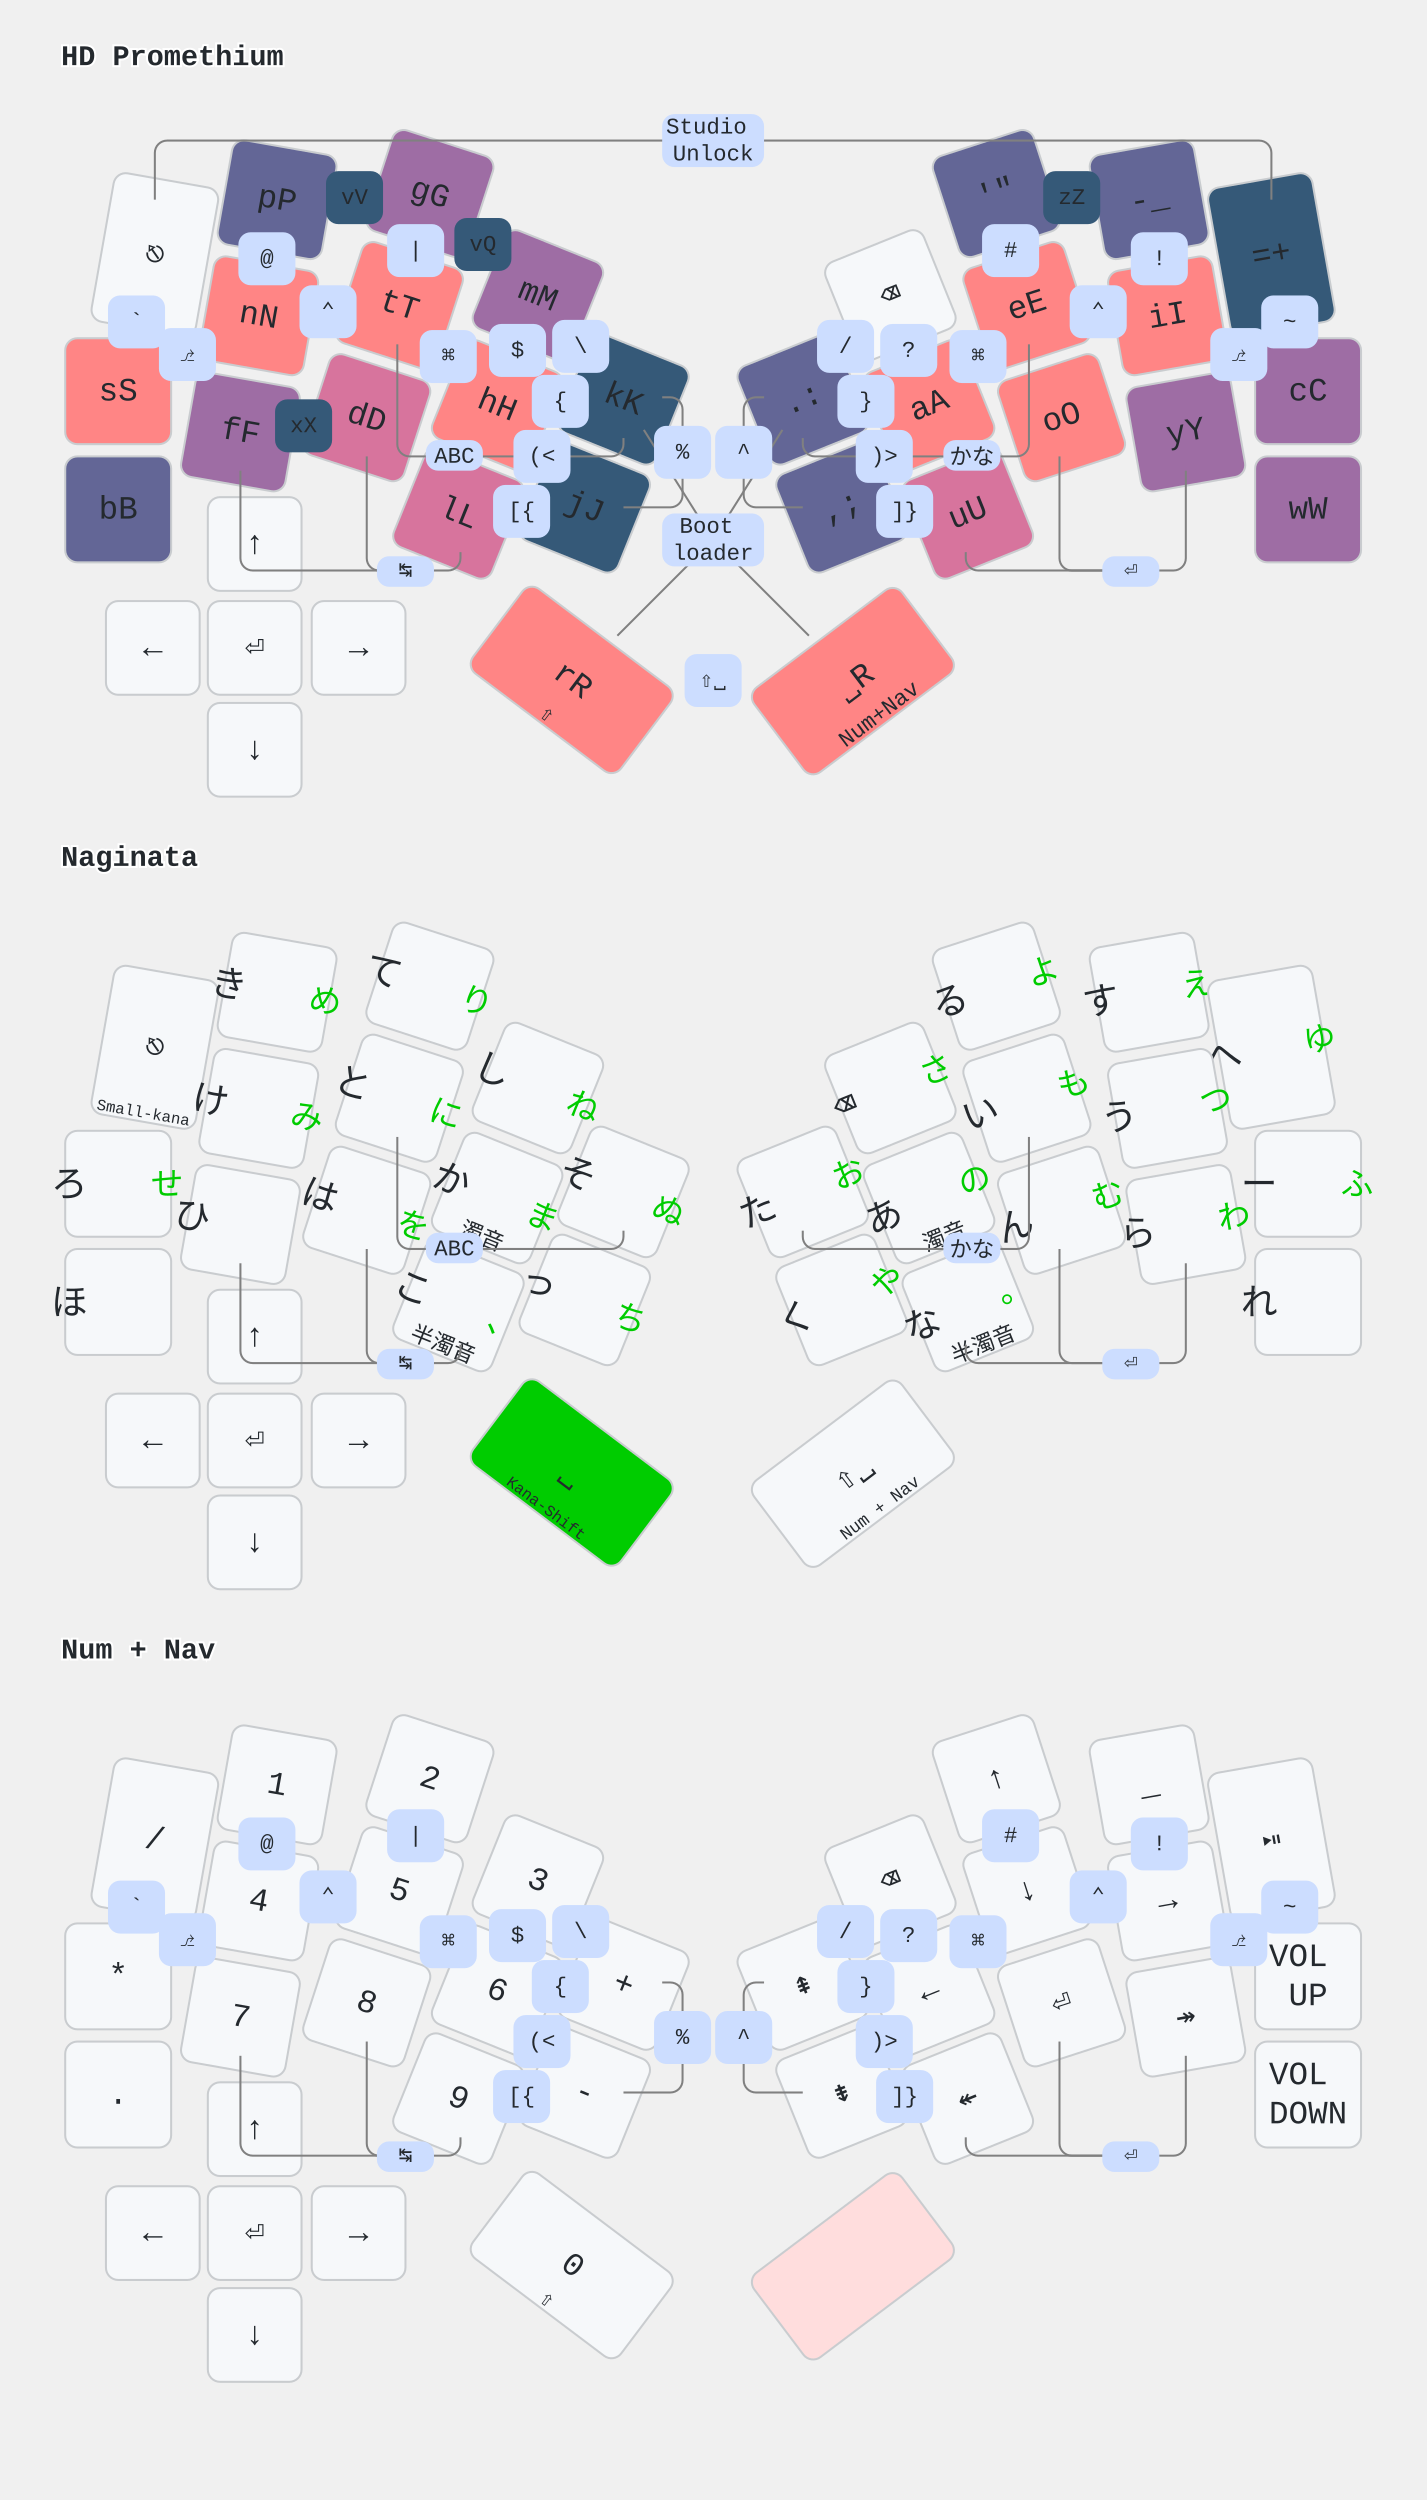
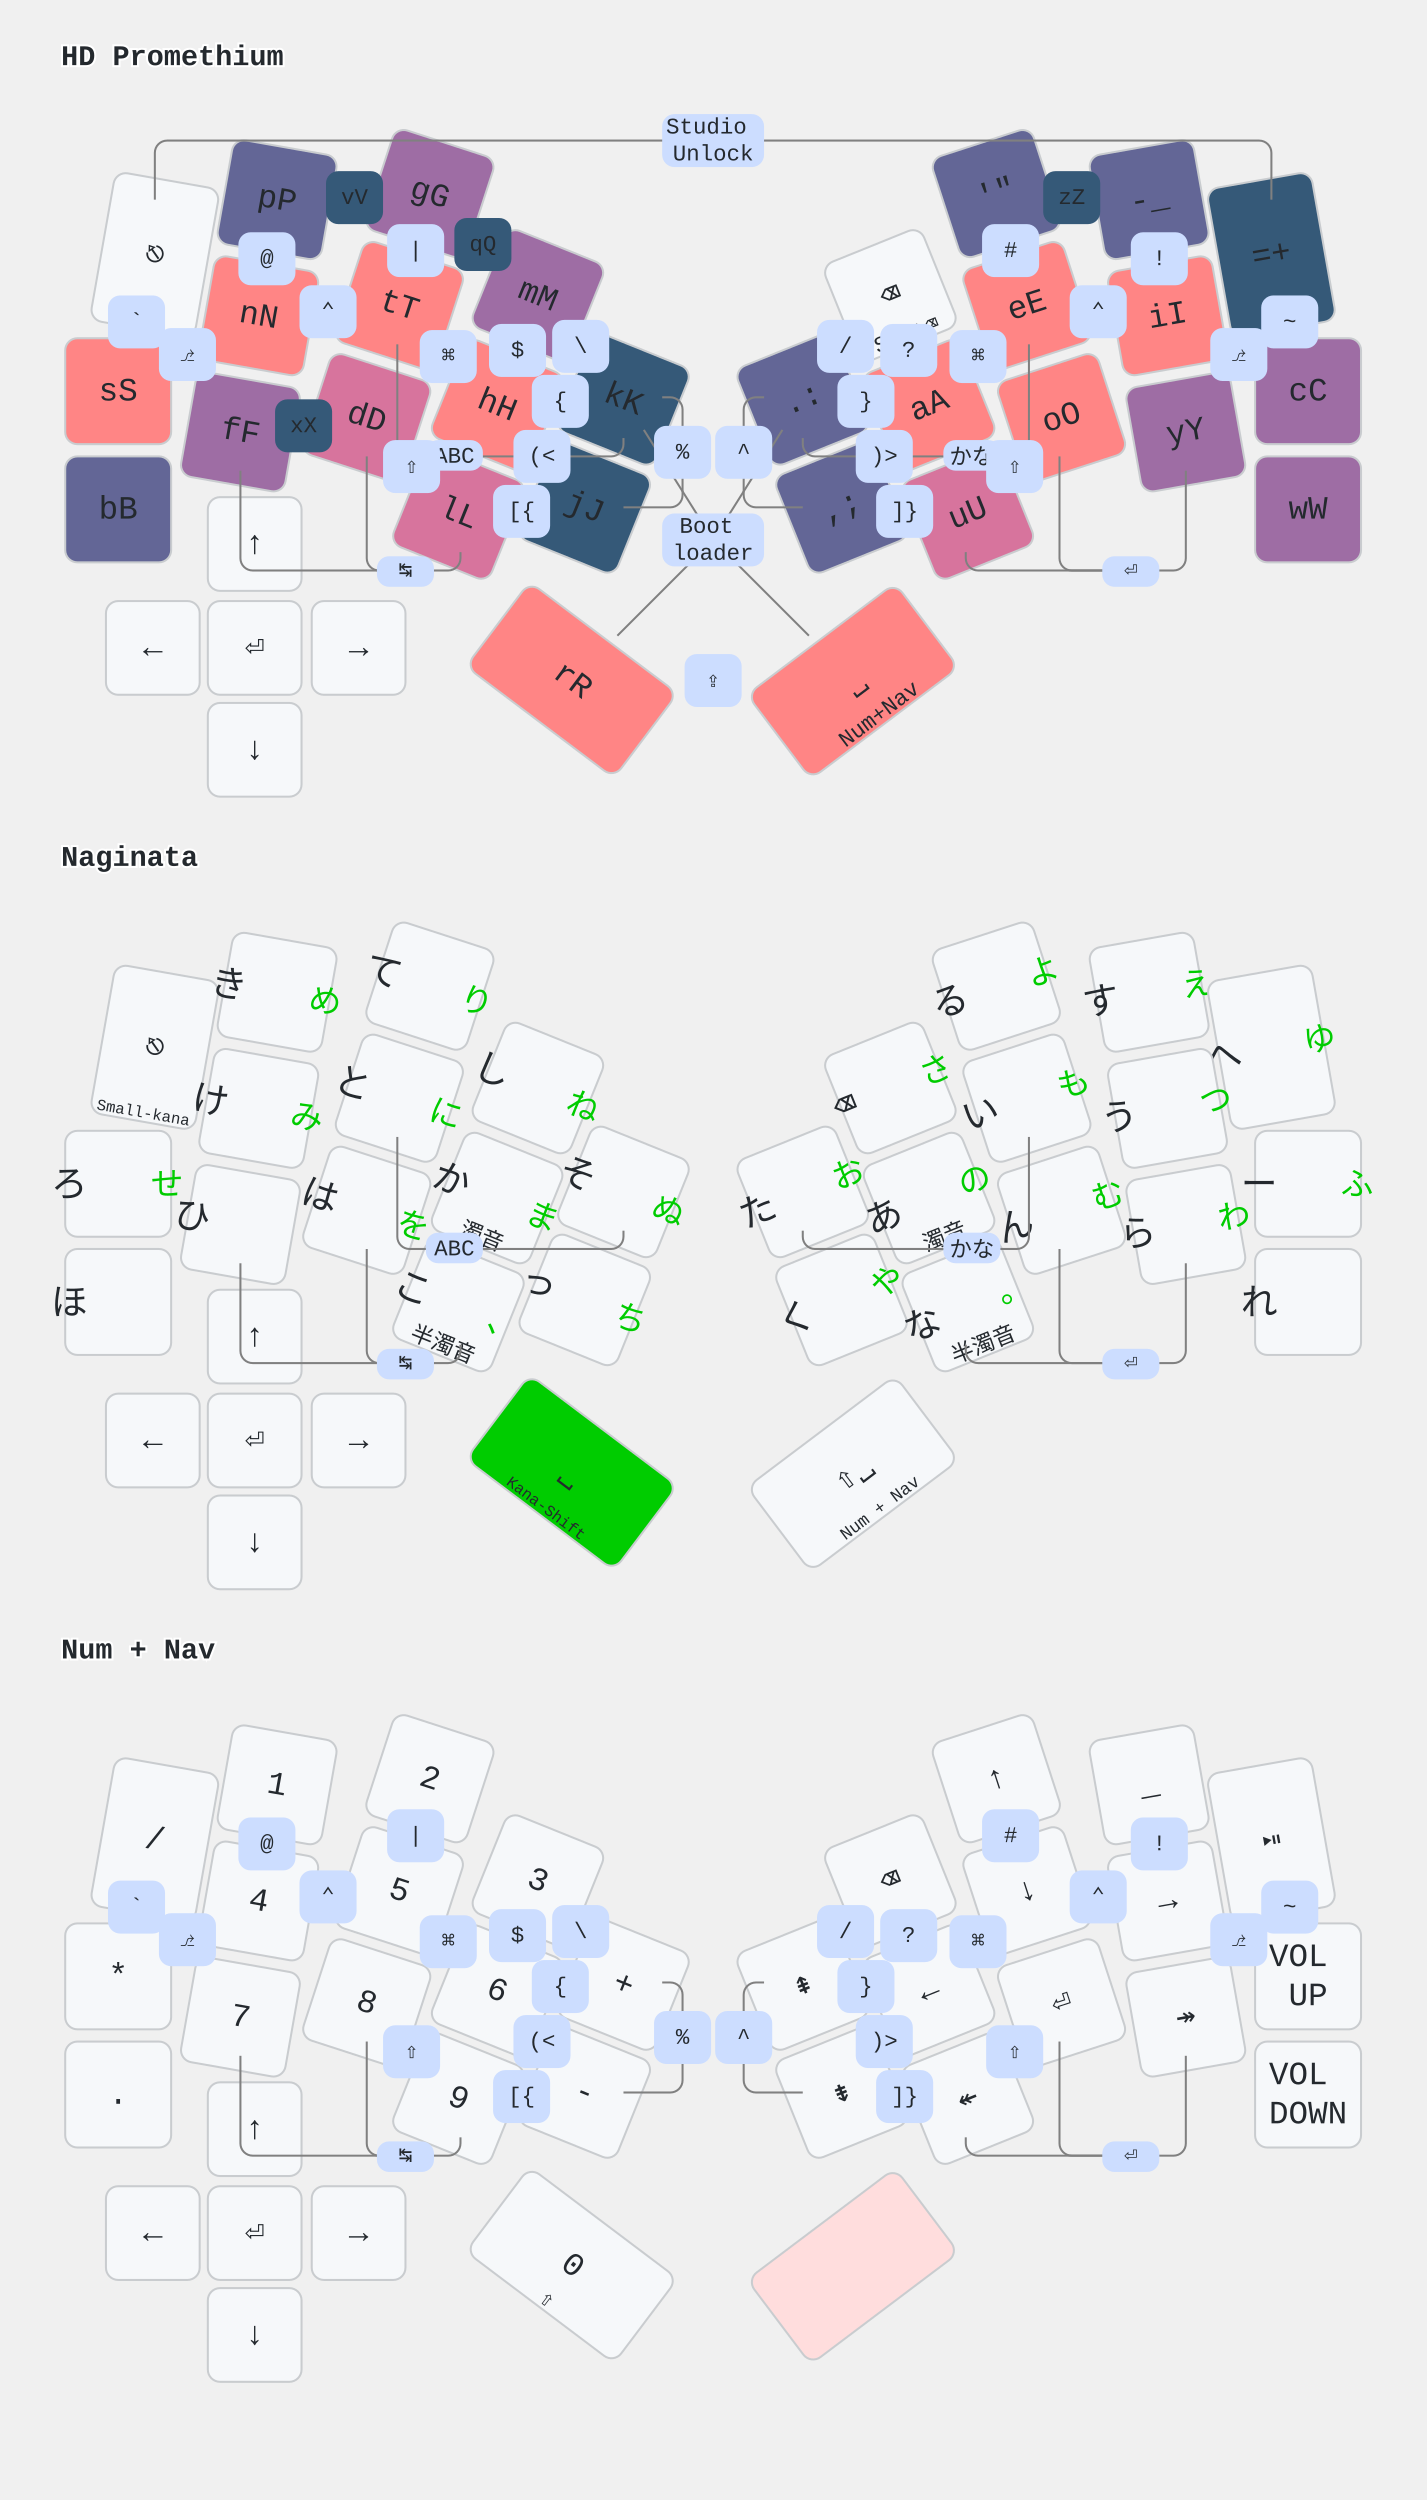
<svg xmlns="http://www.w3.org/2000/svg" width="700" height="1227" viewBox="0 0 700 1227" class="keymap">
  <style>/* inherit to force styles through use tags*/
svg path {
    fill: inherit;
}
/* font and background color specifications */
svg.keymap {
    font-family: SFMono-Regular,Consolas,Liberation Mono,Menlo,monospace;
    font-size: 14px;
    font-kerning: normal;
    text-rendering: optimizeLegibility;
    fill: #24292e;
}

/* default key styling */
rect.key {
    fill: #f6f8fa;
    stroke: #c9cccf;
    stroke-width: 1;
}

/* color accent for combo boxes */
rect.combo {
    fill: #cdf;
}

/* color accent for held keys */
rect.held, rect.combo.held {
    fill: #fdd;
}

/* color accent for ghost (optional) keys */
rect.ghost, rect.combo.ghost {
    stroke-dasharray: 4, 4;
    stroke-width: 2;
}

text {
    text-anchor: middle;
    dominant-baseline: middle;
}

/* styling for layer labels */
text.label {
    font-weight: bold;
    text-anchor: start;
    stroke: white;
    stroke-width: 2;
    paint-order: stroke;
}

text.tap {
    font-size: 16px;
}

/* styling for combo tap, and key hold/shifted label text */
text.combo, text.hold, text.shifted {
    font-size: 11px;
}

text.hold {
    text-anchor: middle;
    dominant-baseline: auto;
}

text.shifted {
    text-anchor: middle;
    dominant-baseline: hanging;
}

/* styling for hold/shifted label text in combo box */
text.combo.hold, text.combo.shifted {
    font-size: 8px;
}

/* lighter symbol for transparent keys */
text.trans {
    fill: #7b7e81;
}

/* styling for combo dendrons */
path.combo {
    stroke-width: 1;
    stroke: gray;
    fill: none;
}

/* Start Tabler Icons Cleanup */
/* cannot use height/width with glyphs */
.icon-tabler &gt; path {
    fill: inherit;
    stroke: inherit;
}
/* hide tabler's default box */
.icon-tabler &gt; path[stroke="none"][fill="none"] {
    visibility: collapse;
}

rect.low {
    fill: #355978;
}
rect.medium-low {
    fill: #636696;
}
rect.medium {
    fill: #9E6DA4;
}
rect.medium-high {
    fill: #D7749D;
}
rect.high {
    fill: #FF8585;
}

/* green styling for Naginata kana-shift */
rect.kshift {
    fill: #00CC00;
}
text.left {
    font-size: 18px;
    translate: 16px 7px;
}
text.right {
    fill: #00CC00;
    font-size: 16px;
    translate: -16px -10px;
}
</style>
  <g transform="translate(30, 0)" class="layer-HD Promethium">
    <text x="0" y="28" class="label" id="HD-Promethium">HD Promethium</text>
    <g transform="translate(0, 60)">
      <g transform="translate(46, 65) rotate(10.0)" class="key keypos-0">
        <rect rx="6" ry="6" x="-26" y="-37" width="52" height="74" class="key" />
        <text x="0" y="0" class="key tap">⎋</text>
      </g>
      <g transform="translate(106, 38) rotate(10.0)" class="key medium-low keypos-1">
        <rect rx="6" ry="6" x="-26" y="-26" width="52" height="52" class="key medium-low" />
        <text x="0" y="0" class="key medium-low tap">pP</text>
      </g>
      <g transform="translate(181, 35) rotate(18.0)" class="key medium keypos-2">
        <rect rx="6" ry="6" x="-26" y="-26" width="52" height="52" class="key medium" />
        <text x="0" y="0" class="key medium tap">gG</text>
      </g>
      <g transform="translate(234, 85) rotate(22.0)" class="key medium keypos-3">
        <rect rx="6" ry="6" x="-26" y="-26" width="52" height="52" class="key medium" />
        <text x="0" y="0" class="key medium tap">mM</text>
      </g>
      <g transform="translate(276, 136) rotate(22.0)" class="key low keypos-4">
        <rect rx="6" ry="6" x="-26" y="-26" width="52" height="52" class="key low" />
        <text x="0" y="0" class="key low tap">kK</text>
      </g>
      <g transform="translate(364, 136) rotate(-22.0)" class="key medium-low keypos-5">
        <rect rx="6" ry="6" x="-26" y="-26" width="52" height="52" class="key medium-low" />
        <text x="0" y="0" class="key medium-low tap">.:</text>
      </g>
      <g transform="translate(407, 85) rotate(-22.0)" class="key keypos-6">
        <rect rx="6" ry="6" x="-26" y="-26" width="52" height="52" class="key" />
        <text x="0" y="0" class="key tap">⌫</text>
+         <text x="0" y="24" class="key hold">Sft+⌫</text>
      </g>
      <g transform="translate(459, 35) rotate(-18.0)" class="key medium-low keypos-7">
        <rect rx="6" ry="6" x="-26" y="-26" width="52" height="52" class="key medium-low" />
        <text x="0" y="0" class="key medium-low tap">'"</text>
      </g>
      <g transform="translate(534, 38) rotate(-10.0)" class="key medium-low keypos-8">
        <rect rx="6" ry="6" x="-26" y="-26" width="52" height="52" class="key medium-low" />
        <text x="0" y="0" class="key medium-low tap">-_</text>
      </g>
      <g transform="translate(594, 65) rotate(-10.0)" class="key low keypos-9">
        <rect rx="6" ry="6" x="-26" y="-37" width="52" height="74" class="key low" />
        <text x="0" y="0" class="key low tap">=+</text>
      </g>
      <g transform="translate(28, 132)" class="key high keypos-10">
        <rect rx="6" ry="6" x="-26" y="-26" width="52" height="52" class="key high" />
        <text x="0" y="0" class="key high tap">sS</text>
      </g>
      <g transform="translate(97, 95) rotate(10.0)" class="key high keypos-11">
        <rect rx="6" ry="6" x="-26" y="-26" width="52" height="52" class="key high" />
        <text x="0" y="0" class="key high tap">nN</text>
      </g>
      <g transform="translate(166, 90) rotate(18.0)" class="key high keypos-12">
        <rect rx="6" ry="6" x="-26" y="-26" width="52" height="52" class="key high" />
        <text x="0" y="0" class="key high tap">tT</text>
      </g>
      <g transform="translate(214, 139) rotate(22.0)" class="key high keypos-13">
        <rect rx="6" ry="6" x="-26" y="-26" width="52" height="52" class="key high" />
        <text x="0" y="0" class="key high tap">hH</text>
      </g>
      <g transform="translate(257, 189) rotate(22.0)" class="key low keypos-14">
        <rect rx="6" ry="6" x="-26" y="-26" width="52" height="52" class="key low" />
        <text x="0" y="0" class="key low tap">jJ</text>
      </g>
      <g transform="translate(383, 189) rotate(-22.0)" class="key medium-low keypos-15">
        <rect rx="6" ry="6" x="-26" y="-26" width="52" height="52" class="key medium-low" />
        <text x="0" y="0" class="key medium-low tap">,;</text>
      </g>
      <g transform="translate(426, 139) rotate(-22.0)" class="key high keypos-16">
        <rect rx="6" ry="6" x="-26" y="-26" width="52" height="52" class="key high" />
        <text x="0" y="0" class="key high tap">aA</text>
      </g>
      <g transform="translate(474, 90) rotate(-18.0)" class="key high keypos-17">
        <rect rx="6" ry="6" x="-26" y="-26" width="52" height="52" class="key high" />
        <text x="0" y="0" class="key high tap">eE</text>
      </g>
      <g transform="translate(543, 95) rotate(-10.0)" class="key high keypos-18">
        <rect rx="6" ry="6" x="-26" y="-26" width="52" height="52" class="key high" />
        <text x="0" y="0" class="key high tap">iI</text>
      </g>
      <g transform="translate(612, 132)" class="key medium keypos-19">
        <rect rx="6" ry="6" x="-26" y="-26" width="52" height="52" class="key medium" />
        <text x="0" y="0" class="key medium tap">cC</text>
      </g>
      <g transform="translate(28, 190)" class="key medium-low keypos-20">
        <rect rx="6" ry="6" x="-26" y="-26" width="52" height="52" class="key medium-low" />
        <text x="0" y="0" class="key medium-low tap">bB</text>
      </g>
      <g transform="translate(88, 152) rotate(10.0)" class="key medium keypos-21">
        <rect rx="6" ry="6" x="-26" y="-26" width="52" height="52" class="key medium" />
        <text x="0" y="0" class="key medium tap">fF</text>
      </g>
      <g transform="translate(150, 145) rotate(18.0)" class="key medium-high keypos-22">
        <rect rx="6" ry="6" x="-26" y="-26" width="52" height="52" class="key medium-high" />
        <text x="0" y="0" class="key medium-high tap">dD</text>
      </g>
      <g transform="translate(195, 192) rotate(22.0)" class="key medium-high keypos-23">
        <rect rx="6" ry="6" x="-26" y="-26" width="52" height="52" class="key medium-high" />
        <text x="0" y="0" class="key medium-high tap">lL</text>
      </g>
      <g transform="translate(251, 274) rotate(37.0)" class="key high keypos-24">
        <rect rx="6" ry="6" x="-46" y="-26" width="91" height="52" class="key high" />
        <text x="0" y="0" class="key high tap">rR</text>
-         <text x="0" y="24" class="key high hold">⇧</text>
      </g>
      <g transform="translate(389, 274) rotate(-37.0)" class="key high keypos-25">
        <rect rx="6" ry="6" x="-46" y="-26" width="91" height="52" class="key high" />
-         <text x="0" y="0" class="key high tap">⎵R</text>
+         <text x="0" y="0" class="key high tap">⎵</text>
        <text x="0" y="24" class="key high hold">Num+Nav</text>
      </g>
      <g transform="translate(445, 192) rotate(-22.0)" class="key medium-high keypos-26">
        <rect rx="6" ry="6" x="-26" y="-26" width="52" height="52" class="key medium-high" />
        <text x="0" y="0" class="key medium-high tap">uU</text>
      </g>
      <g transform="translate(491, 145) rotate(-18.0)" class="key high keypos-27">
        <rect rx="6" ry="6" x="-26" y="-26" width="52" height="52" class="key high" />
        <text x="0" y="0" class="key high tap">oO</text>
      </g>
      <g transform="translate(552, 152) rotate(-10.0)" class="key medium keypos-28">
        <rect rx="6" ry="6" x="-26" y="-26" width="52" height="52" class="key medium" />
        <text x="0" y="0" class="key medium tap">yY</text>
      </g>
      <g transform="translate(612, 190)" class="key medium keypos-29">
        <rect rx="6" ry="6" x="-26" y="-26" width="52" height="52" class="key medium" />
        <text x="0" y="0" class="key medium tap">wW</text>
      </g>
      <g transform="translate(95, 207)" class="key keypos-30">
        <rect rx="6" ry="6" x="-23" y="-23" width="46" height="46" class="key" />
        <text x="0" y="0" class="key tap">↑</text>
      </g>
      <g transform="translate(45, 258)" class="key keypos-31">
        <rect rx="6" ry="6" x="-23" y="-23" width="46" height="46" class="key" />
        <text x="0" y="0" class="key tap">←</text>
      </g>
      <g transform="translate(95, 258)" class="key keypos-32">
        <rect rx="6" ry="6" x="-23" y="-23" width="46" height="46" class="key" />
        <text x="0" y="0" class="key tap">⏎</text>
      </g>
      <g transform="translate(146, 258)" class="key keypos-33">
        <rect rx="6" ry="6" x="-23" y="-23" width="46" height="46" class="key" />
        <text x="0" y="0" class="key tap">→</text>
      </g>
      <g transform="translate(95, 308)" class="key keypos-34">
        <rect rx="6" ry="6" x="-23" y="-23" width="46" height="46" class="key" />
        <text x="0" y="0" class="key tap">↓</text>
      </g>
      <g class="combo combopos-0">
        <path d="M320,9 h-268 a6.0,6.0 0 0 0 -6.0,6.0 v23" class="combo" />
        <path d="M320,9 h268 a6.0,6.0 0 0 1 6.0,6.0 v23" class="combo" />
        <rect rx="6" ry="6" x="295" y="-4" width="50" height="26" class="combo" />
        <text x="320" y="9" class="combo tap">
          <tspan x="320" dy="-0.6em">Studio</tspan>
          <tspan x="320" dy="1.2em">Unlock</tspan>
        </text>
      </g>
      <g class="combo combopos-1">
        <path d="M320,205 l-34,-54" class="combo" />
        <path d="M320,205 l34,-54" class="combo" />
        <path d="M320,205 l-47,47" class="combo" />
        <path d="M320,205 l47,47" class="combo" />
        <rect rx="6" ry="6" x="295" y="192" width="50" height="26" class="combo" />
        <text x="320" y="205" class="combo tap">
          <tspan x="320" dy="-0.6em">Boot</tspan>
          <tspan x="320" dy="1.2em">loader</tspan>
        </text>
      </g>
      <g class="combo combopos-2">
        <path d="M447,164 h-77 a6.0,6.0 0 0 1 -6.0,-6.0 v-3" class="combo" />
        <path d="M447,164 h22 a6.0,6.0 0 0 0 6.0,-6.0 v-49" class="combo" />
        <rect rx="6" ry="6" x="433" y="156" width="28" height="15" class="combo" />
        <text x="447" y="164" class="combo tap">かな</text>
      </g>
      <g class="combo combopos-3">
        <path d="M193,164 h77 a6.0,6.0 0 0 0 6.0,-6.0 v-3" class="combo" />
        <path d="M193,164 h-22 a6.0,6.0 0 0 1 -6.0,-6.0 v-49" class="combo" />
        <rect rx="6" ry="6" x="179" y="156" width="28" height="15" class="combo" />
        <text x="193" y="164" class="combo tap">ABC</text>
      </g>
      <g class="combo combopos-4">
        <path d="M169,220 h21 a6.0,6.0 0 0 0 6.0,-6.0 v-3" class="combo" />
        <path d="M169,220 h-13 a6.0,6.0 0 0 1 -6.0,-6.0 v-50" class="combo" />
        <path d="M169,220 h-75 a6.0,6.0 0 0 1 -6.0,-6.0 v-43" class="combo" />
        <rect rx="6" ry="6" x="155" y="213" width="28" height="15" class="combo" />
        <text x="169" y="220" class="combo tap">↹</text>
      </g>
      <g class="combo combopos-5">
        <path d="M525,220 h-75 a6.0,6.0 0 0 1 -6.0,-6.0 v-3" class="combo" />
        <path d="M525,220 h-29 a6.0,6.0 0 0 1 -6.0,-6.0 v-50" class="combo" />
        <path d="M525,220 h21 a6.0,6.0 0 0 0 6.0,-6.0 v-43" class="combo" />
        <rect rx="6" ry="6" x="511" y="213" width="28" height="15" class="combo" />
        <text x="525" y="220" class="combo tap">⏎</text>
      </g>
      <g class="combo combopos-6">
        <rect rx="6" ry="6" x="48" y="101" width="28" height="26" class="combo" />
        <text x="62" y="114" class="combo tap">⎇</text>
      </g>
      <g class="combo combopos-7">
+         <rect rx="6" ry="6" x="564" y="101" width="28" height="26" class="combo" />
+         <text x="578" y="114" class="combo tap">⎇</text>
+       </g>
+       <g class="combo combopos-8">
        <rect rx="6" ry="6" x="117" y="80" width="28" height="26" class="combo" />
        <text x="131" y="93" class="combo tap">⌃</text>
      </g>
-       <g class="combo combopos-8">
+       <g class="combo combopos-9">
+         <rect rx="6" ry="6" x="495" y="80" width="28" height="26" class="combo" />
+         <text x="509" y="93" class="combo tap">⌃</text>
+       </g>
+       <g class="combo combopos-10">
        <rect rx="6" ry="6" x="176" y="102" width="28" height="26" class="combo" />
        <text x="190" y="115" class="combo tap">⌘</text>
-       </g>
-       <g class="combo combopos-9">
-         <rect rx="6" ry="6" x="564" y="101" width="28" height="26" class="combo" />
-         <text x="578" y="114" class="combo tap">⎇</text>
-       </g>
-       <g class="combo combopos-10">
-         <rect rx="6" ry="6" x="495" y="80" width="28" height="26" class="combo" />
-         <text x="509" y="93" class="combo tap">⌃</text>
      </g>
      <g class="combo combopos-11">
        <rect rx="6" ry="6" x="436" y="102" width="28" height="26" class="combo" />
        <text x="450" y="115" class="combo tap">⌘</text>
      </g>
-       <g class="combo low combopos-12">
+       <g class="combo combopos-12">
+         <rect rx="6" ry="6" x="158" y="156" width="28" height="26" class="combo" />
+         <text x="172" y="169" class="combo tap">⇧</text>
+       </g>
+       <g class="combo combopos-13">
+         <rect rx="6" ry="6" x="454" y="156" width="28" height="26" class="combo" />
+         <text x="468" y="169" class="combo tap">⇧</text>
+       </g>
+       <g class="combo low combopos-14">
        <rect rx="6" ry="6" x="193" y="47" width="28" height="26" class="combo low" />
-         <text x="207" y="60" class="combo low tap">vQ</text>
-       </g>
-       <g class="combo low combopos-13">
+         <text x="207" y="60" class="combo low tap">qQ</text>
+       </g>
+       <g class="combo low combopos-15">
        <rect rx="6" ry="6" x="482" y="24" width="28" height="26" class="combo low" />
        <text x="496" y="37" class="combo low tap">zZ</text>
      </g>
-       <g class="combo low combopos-14">
+       <g class="combo low combopos-16">
        <rect rx="6" ry="6" x="130" y="24" width="28" height="26" class="combo low" />
        <text x="144" y="37" class="combo low tap">vV</text>
      </g>
-       <g class="combo low combopos-15">
+       <g class="combo low combopos-17">
        <rect rx="6" ry="6" x="105" y="136" width="28" height="26" class="combo low" />
        <text x="119" y="149" class="combo low tap">xX</text>
      </g>
-       <g class="combo combopos-16">
+       <g class="combo combopos-18">
        <rect rx="6" ry="6" x="306" y="261" width="28" height="26" class="combo" />
-         <text x="320" y="274" class="combo tap">⇧⎵</text>
-       </g>
-       <g class="combo combopos-17">
+         <text x="320" y="274" class="combo tap">⇪</text>
+       </g>
+       <g class="combo combopos-19">
        <rect rx="6" ry="6" x="23" y="85" width="28" height="26" class="combo" />
        <text x="37" y="98" class="combo tap">`</text>
      </g>
-       <g class="combo combopos-18">
+       <g class="combo combopos-20">
        <rect rx="6" ry="6" x="87" y="54" width="28" height="26" class="combo" />
        <text x="101" y="67" class="combo tap">@</text>
      </g>
-       <g class="combo combopos-19">
+       <g class="combo combopos-21">
        <rect rx="6" ry="6" x="160" y="50" width="28" height="26" class="combo" />
        <text x="174" y="63" class="combo tap">|</text>
      </g>
-       <g class="combo combopos-20">
+       <g class="combo combopos-22">
        <rect rx="6" ry="6" x="210" y="99" width="28" height="26" class="combo" />
        <text x="224" y="112" class="combo tap">$</text>
      </g>
-       <g class="combo combopos-21">
+       <g class="combo combopos-23">
        <rect rx="6" ry="6" x="241" y="97" width="28" height="26" class="combo" />
        <text x="255" y="110" class="combo tap">\</text>
      </g>
-       <g class="combo combopos-22">
+       <g class="combo combopos-24">
        <path d="M305,162 v-21 a6.0,6.0 0 0 0 -6.0,-6.0 h-4" class="combo" />
        <path d="M305,162 v21 a6.0,6.0 0 0 1 -6.0,6.0 h-23" class="combo" />
        <rect rx="6" ry="6" x="291" y="149" width="28" height="26" class="combo" />
        <text x="305" y="162" class="combo tap">%</text>
      </g>
-       <g class="combo combopos-23">
+       <g class="combo combopos-25">
        <path d="M335,162 v-21 a6.0,6.0 0 0 1 6.0,-6.0 h4" class="combo" />
        <path d="M335,162 v21 a6.0,6.0 0 0 0 6.0,6.0 h23" class="combo" />
        <rect rx="6" ry="6" x="321" y="149" width="28" height="26" class="combo" />
        <text x="335" y="162" class="combo tap">^</text>
      </g>
-       <g class="combo combopos-24">
+       <g class="combo combopos-26">
        <rect rx="6" ry="6" x="371" y="97" width="28" height="26" class="combo" />
        <text x="385" y="110" class="combo tap">/</text>
      </g>
-       <g class="combo combopos-25">
+       <g class="combo combopos-27">
        <rect rx="6" ry="6" x="402" y="99" width="28" height="26" class="combo" />
        <text x="416" y="112" class="combo tap">?</text>
      </g>
-       <g class="combo combopos-26">
+       <g class="combo combopos-28">
        <rect rx="6" ry="6" x="452" y="50" width="28" height="26" class="combo" />
        <text x="466" y="63" class="combo tap">#</text>
      </g>
-       <g class="combo combopos-27">
+       <g class="combo combopos-29">
        <rect rx="6" ry="6" x="525" y="54" width="28" height="26" class="combo" />
        <text x="539" y="67" class="combo tap">!</text>
      </g>
-       <g class="combo combopos-28">
+       <g class="combo combopos-30">
        <rect rx="6" ry="6" x="589" y="85" width="28" height="26" class="combo" />
        <text x="603" y="98" class="combo tap">~</text>
      </g>
-       <g class="combo combopos-29">
+       <g class="combo combopos-31">
        <rect rx="6" ry="6" x="231" y="124" width="28" height="26" class="combo" />
        <text x="245" y="137" class="combo tap">{</text>
      </g>
-       <g class="combo combopos-30">
+       <g class="combo combopos-32">
        <rect rx="6" ry="6" x="381" y="124" width="28" height="26" class="combo" />
        <text x="395" y="137" class="combo tap">}</text>
      </g>
-       <g class="combo combopos-31">
+       <g class="combo combopos-33">
        <rect rx="6" ry="6" x="222" y="151" width="28" height="26" class="combo" />
        <text x="236" y="164" class="combo tap">(&lt;</text>
      </g>
-       <g class="combo combopos-32">
+       <g class="combo combopos-34">
        <rect rx="6" ry="6" x="390" y="151" width="28" height="26" class="combo" />
        <text x="404" y="164" class="combo tap">)&gt;</text>
      </g>
-       <g class="combo combopos-33">
+       <g class="combo combopos-35">
        <rect rx="6" ry="6" x="212" y="178" width="28" height="26" class="combo" />
        <text x="226" y="191" class="combo tap">[{</text>
      </g>
-       <g class="combo combopos-34">
+       <g class="combo combopos-36">
        <rect rx="6" ry="6" x="400" y="178" width="28" height="26" class="combo" />
        <text x="414" y="191" class="combo tap">]}</text>
      </g>
    </g>
  </g>
  <g transform="translate(30, 393)" class="layer-Naginata">
    <text x="0" y="28" class="label" id="Naginata">Naginata</text>
    <g transform="translate(0, 56)">
      <g transform="translate(46, 65) rotate(10.0)" class="key keypos-0">
        <rect rx="6" ry="6" x="-26" y="-37" width="52" height="74" class="key" />
        <text x="0" y="0" class="key tap">⎋</text>
        <text x="0" y="35" class="key hold">
          <tspan style="font-size: 70%">Small-kana</tspan>
        </text>
      </g>
      <g transform="translate(106, 38) rotate(10.0)" class="key keypos-1">
        <rect rx="6" ry="6" x="-26" y="-26" width="52" height="52" class="key" />
        <text x="-24" y="0" class="key left">き</text>
        <text x="24" y="0" class="key right">め</text>
      </g>
      <g transform="translate(181, 35) rotate(18.0)" class="key keypos-2">
        <rect rx="6" ry="6" x="-26" y="-26" width="52" height="52" class="key" />
        <text x="-24" y="0" class="key left">て</text>
        <text x="24" y="0" class="key right">り</text>
      </g>
      <g transform="translate(234, 85) rotate(22.0)" class="key keypos-3">
        <rect rx="6" ry="6" x="-26" y="-26" width="52" height="52" class="key" />
        <text x="-24" y="0" class="key left">し</text>
        <text x="24" y="0" class="key right">ね</text>
      </g>
      <g transform="translate(276, 136) rotate(22.0)" class="key keypos-4">
        <rect rx="6" ry="6" x="-26" y="-26" width="52" height="52" class="key" />
        <text x="-24" y="0" class="key left">そ</text>
        <text x="24" y="0" class="key right">ぬ</text>
      </g>
      <g transform="translate(364, 136) rotate(-22.0)" class="key keypos-5">
        <rect rx="6" ry="6" x="-26" y="-26" width="52" height="52" class="key" />
        <text x="-24" y="0" class="key left">た</text>
        <text x="24" y="0" class="key right">お</text>
      </g>
      <g transform="translate(407, 85) rotate(-22.0)" class="key keypos-6">
        <rect rx="6" ry="6" x="-26" y="-26" width="52" height="52" class="key" />
        <text x="-24" y="0" class="key left">⌫</text>
        <text x="24" y="0" class="key right">さ</text>
      </g>
      <g transform="translate(459, 35) rotate(-18.0)" class="key keypos-7">
        <rect rx="6" ry="6" x="-26" y="-26" width="52" height="52" class="key" />
        <text x="-24" y="0" class="key left">る</text>
        <text x="24" y="0" class="key right">よ</text>
      </g>
      <g transform="translate(534, 38) rotate(-10.0)" class="key keypos-8">
        <rect rx="6" ry="6" x="-26" y="-26" width="52" height="52" class="key" />
        <text x="-24" y="0" class="key left">す</text>
        <text x="24" y="0" class="key right">え</text>
      </g>
      <g transform="translate(594, 65) rotate(-10.0)" class="key keypos-9">
        <rect rx="6" ry="6" x="-26" y="-37" width="52" height="74" class="key" />
        <text x="-24" y="0" class="key left">へ</text>
        <text x="24" y="0" class="key right">ゆ</text>
      </g>
      <g transform="translate(28, 132)" class="key keypos-10">
        <rect rx="6" ry="6" x="-26" y="-26" width="52" height="52" class="key" />
        <text x="-24" y="0" class="key left">ろ</text>
        <text x="24" y="0" class="key right">せ</text>
      </g>
      <g transform="translate(97, 95) rotate(10.0)" class="key keypos-11">
        <rect rx="6" ry="6" x="-26" y="-26" width="52" height="52" class="key" />
        <text x="-24" y="0" class="key left">け</text>
        <text x="24" y="0" class="key right">み</text>
      </g>
      <g transform="translate(166, 90) rotate(18.0)" class="key keypos-12">
        <rect rx="6" ry="6" x="-26" y="-26" width="52" height="52" class="key" />
        <text x="-24" y="0" class="key left">と</text>
        <text x="24" y="0" class="key right">に</text>
      </g>
      <g transform="translate(214, 139) rotate(22.0)" class="key keypos-13">
        <rect rx="6" ry="6" x="-26" y="-26" width="52" height="52" class="key" />
        <text x="0" y="24" class="key hold">濁音</text>
        <text x="-24" y="0" class="key left">か</text>
        <text x="24" y="0" class="key right">ま</text>
      </g>
      <g transform="translate(257, 189) rotate(22.0)" class="key keypos-14">
        <rect rx="6" ry="6" x="-26" y="-26" width="52" height="52" class="key" />
        <text x="-24" y="0" class="key left">っ</text>
        <text x="24" y="0" class="key right">ち</text>
      </g>
      <g transform="translate(383, 189) rotate(-22.0)" class="key keypos-15">
        <rect rx="6" ry="6" x="-26" y="-26" width="52" height="52" class="key" />
        <text x="-24" y="0" class="key left">く</text>
        <text x="24" y="0" class="key right">や</text>
      </g>
      <g transform="translate(426, 139) rotate(-22.0)" class="key keypos-16">
        <rect rx="6" ry="6" x="-26" y="-26" width="52" height="52" class="key" />
        <text x="0" y="24" class="key hold">濁音</text>
        <text x="-24" y="0" class="key left">あ</text>
        <text x="24" y="0" class="key right">の</text>
      </g>
      <g transform="translate(474, 90) rotate(-18.0)" class="key keypos-17">
        <rect rx="6" ry="6" x="-26" y="-26" width="52" height="52" class="key" />
        <text x="-24" y="0" class="key left">い</text>
        <text x="24" y="0" class="key right">も</text>
      </g>
      <g transform="translate(543, 95) rotate(-10.0)" class="key keypos-18">
        <rect rx="6" ry="6" x="-26" y="-26" width="52" height="52" class="key" />
        <text x="-24" y="0" class="key left">う</text>
        <text x="24" y="0" class="key right">つ</text>
      </g>
      <g transform="translate(612, 132)" class="key keypos-19">
        <rect rx="6" ry="6" x="-26" y="-26" width="52" height="52" class="key" />
        <text x="-24" y="0" class="key left">ー</text>
        <text x="24" y="0" class="key right">ふ</text>
      </g>
      <g transform="translate(28, 190)" class="key keypos-20">
        <rect rx="6" ry="6" x="-26" y="-26" width="52" height="52" class="key" />
        <text x="-24" y="0" class="key left">ほ</text>
      </g>
      <g transform="translate(88, 152) rotate(10.0)" class="key keypos-21">
        <rect rx="6" ry="6" x="-26" y="-26" width="52" height="52" class="key" />
        <text x="-24" y="0" class="key left">ひ</text>
      </g>
      <g transform="translate(150, 145) rotate(18.0)" class="key keypos-22">
        <rect rx="6" ry="6" x="-26" y="-26" width="52" height="52" class="key" />
        <text x="-24" y="0" class="key left">は</text>
        <text x="24" y="0" class="key right">を</text>
      </g>
      <g transform="translate(195, 192) rotate(22.0)" class="key keypos-23">
        <rect rx="6" ry="6" x="-26" y="-26" width="52" height="52" class="key" />
        <text x="0" y="24" class="key hold">半濁音</text>
        <text x="-24" y="0" class="key left">こ</text>
        <text x="24" y="0" class="key right">、</text>
      </g>
      <g transform="translate(251, 274) rotate(37.0)" class="key kshift keypos-24">
        <rect rx="6" ry="6" x="-46" y="-26" width="91" height="52" class="key kshift" />
        <text x="0" y="0" class="key kshift tap">⎵</text>
        <text x="0" y="24" class="key kshift hold">
          <tspan style="font-size: 70%">Kana-Shift</tspan>
        </text>
      </g>
      <g transform="translate(389, 274) rotate(-37.0)" class="key keypos-25">
        <rect rx="6" ry="6" x="-46" y="-26" width="91" height="52" class="key" />
        <text x="0" y="0" class="key tap">⇧⎵</text>
        <a href="#Num--Nav">
          <text x="0" y="24" class="key hold layer-activator">
            <tspan style="font-size: 78%">Num + Nav</tspan>
          </text>
        </a>
      </g>
      <g transform="translate(445, 192) rotate(-22.0)" class="key keypos-26">
        <rect rx="6" ry="6" x="-26" y="-26" width="52" height="52" class="key" />
        <text x="0" y="24" class="key hold">半濁音</text>
        <text x="-24" y="0" class="key left">な</text>
        <text x="24" y="0" class="key right">。</text>
      </g>
      <g transform="translate(491, 145) rotate(-18.0)" class="key keypos-27">
        <rect rx="6" ry="6" x="-26" y="-26" width="52" height="52" class="key" />
        <text x="-24" y="0" class="key left">ん</text>
        <text x="24" y="0" class="key right">む</text>
      </g>
      <g transform="translate(552, 152) rotate(-10.0)" class="key keypos-28">
        <rect rx="6" ry="6" x="-26" y="-26" width="52" height="52" class="key" />
        <text x="-24" y="0" class="key left">ら</text>
        <text x="24" y="0" class="key right">わ</text>
      </g>
      <g transform="translate(612, 190)" class="key keypos-29">
        <rect rx="6" ry="6" x="-26" y="-26" width="52" height="52" class="key" />
        <text x="-24" y="0" class="key left">れ</text>
      </g>
      <g transform="translate(95, 207)" class="key keypos-30">
        <rect rx="6" ry="6" x="-23" y="-23" width="46" height="46" class="key" />
        <text x="0" y="0" class="key tap">↑</text>
      </g>
      <g transform="translate(45, 258)" class="key keypos-31">
        <rect rx="6" ry="6" x="-23" y="-23" width="46" height="46" class="key" />
        <text x="0" y="0" class="key tap">←</text>
      </g>
      <g transform="translate(95, 258)" class="key keypos-32">
        <rect rx="6" ry="6" x="-23" y="-23" width="46" height="46" class="key" />
        <text x="0" y="0" class="key tap">⏎</text>
      </g>
      <g transform="translate(146, 258)" class="key keypos-33">
        <rect rx="6" ry="6" x="-23" y="-23" width="46" height="46" class="key" />
        <text x="0" y="0" class="key tap">→</text>
      </g>
      <g transform="translate(95, 308)" class="key keypos-34">
        <rect rx="6" ry="6" x="-23" y="-23" width="46" height="46" class="key" />
        <text x="0" y="0" class="key tap">↓</text>
      </g>
      <g class="combo combopos-0">
        <path d="M447,164 h-77 a6.0,6.0 0 0 1 -6.0,-6.0 v-3" class="combo" />
        <path d="M447,164 h22 a6.0,6.0 0 0 0 6.0,-6.0 v-49" class="combo" />
        <rect rx="6" ry="6" x="433" y="156" width="28" height="15" class="combo" />
        <text x="447" y="164" class="combo tap">かな</text>
      </g>
      <g class="combo combopos-1">
        <path d="M193,164 h77 a6.0,6.0 0 0 0 6.0,-6.0 v-3" class="combo" />
        <path d="M193,164 h-22 a6.0,6.0 0 0 1 -6.0,-6.0 v-49" class="combo" />
        <rect rx="6" ry="6" x="179" y="156" width="28" height="15" class="combo" />
        <text x="193" y="164" class="combo tap">ABC</text>
      </g>
      <g class="combo combopos-2">
        <path d="M169,220 h21 a6.0,6.0 0 0 0 6.0,-6.0 v-3" class="combo" />
        <path d="M169,220 h-13 a6.0,6.0 0 0 1 -6.0,-6.0 v-50" class="combo" />
        <path d="M169,220 h-75 a6.0,6.0 0 0 1 -6.0,-6.0 v-43" class="combo" />
        <rect rx="6" ry="6" x="155" y="213" width="28" height="15" class="combo" />
        <text x="169" y="220" class="combo tap">↹</text>
      </g>
      <g class="combo combopos-3">
        <path d="M525,220 h-75 a6.0,6.0 0 0 1 -6.0,-6.0 v-3" class="combo" />
        <path d="M525,220 h-29 a6.0,6.0 0 0 1 -6.0,-6.0 v-50" class="combo" />
        <path d="M525,220 h21 a6.0,6.0 0 0 0 6.0,-6.0 v-43" class="combo" />
        <rect rx="6" ry="6" x="511" y="213" width="28" height="15" class="combo" />
        <text x="525" y="220" class="combo tap">⏎</text>
      </g>
    </g>
  </g>
  <g transform="translate(30, 782)" class="layer-Num + Nav">
    <text x="0" y="28" class="label" id="Num--Nav">Num + Nav</text>
    <g transform="translate(0, 56)">
      <g transform="translate(46, 65) rotate(10.0)" class="key keypos-0">
        <rect rx="6" ry="6" x="-26" y="-37" width="52" height="74" class="key" />
        <text x="0" y="0" class="key tap">/</text>
      </g>
      <g transform="translate(106, 38) rotate(10.0)" class="key keypos-1">
        <rect rx="6" ry="6" x="-26" y="-26" width="52" height="52" class="key" />
        <text x="0" y="0" class="key tap">1</text>
      </g>
      <g transform="translate(181, 35) rotate(18.0)" class="key keypos-2">
        <rect rx="6" ry="6" x="-26" y="-26" width="52" height="52" class="key" />
        <text x="0" y="0" class="key tap">2</text>
      </g>
      <g transform="translate(234, 85) rotate(22.0)" class="key keypos-3">
        <rect rx="6" ry="6" x="-26" y="-26" width="52" height="52" class="key" />
        <text x="0" y="0" class="key tap">3</text>
      </g>
      <g transform="translate(276, 136) rotate(22.0)" class="key keypos-4">
        <rect rx="6" ry="6" x="-26" y="-26" width="52" height="52" class="key" />
        <text x="0" y="0" class="key tap">+</text>
      </g>
      <g transform="translate(364, 136) rotate(-22.0)" class="key keypos-5">
        <rect rx="6" ry="6" x="-26" y="-26" width="52" height="52" class="key" />
        <text x="0" y="0" class="key tap">⇞</text>
      </g>
      <g transform="translate(407, 85) rotate(-22.0)" class="key keypos-6">
        <rect rx="6" ry="6" x="-26" y="-26" width="52" height="52" class="key" />
        <text x="0" y="0" class="key tap">⌫</text>
      </g>
      <g transform="translate(459, 35) rotate(-18.0)" class="key keypos-7">
        <rect rx="6" ry="6" x="-26" y="-26" width="52" height="52" class="key" />
        <text x="0" y="0" class="key tap">↑</text>
      </g>
      <g transform="translate(534, 38) rotate(-10.0)" class="key keypos-8">
        <rect rx="6" ry="6" x="-26" y="-26" width="52" height="52" class="key" />
        <text x="0" y="0" class="key tap">_</text>
      </g>
      <g transform="translate(594, 65) rotate(-10.0)" class="key keypos-9">
        <rect rx="6" ry="6" x="-26" y="-37" width="52" height="74" class="key" />
        <text x="0" y="0" class="key tap">⏯</text>
      </g>
      <g transform="translate(28, 132)" class="key keypos-10">
        <rect rx="6" ry="6" x="-26" y="-26" width="52" height="52" class="key" />
        <text x="0" y="0" class="key tap">*</text>
      </g>
      <g transform="translate(97, 95) rotate(10.0)" class="key keypos-11">
        <rect rx="6" ry="6" x="-26" y="-26" width="52" height="52" class="key" />
        <text x="0" y="0" class="key tap">4</text>
      </g>
      <g transform="translate(166, 90) rotate(18.0)" class="key keypos-12">
        <rect rx="6" ry="6" x="-26" y="-26" width="52" height="52" class="key" />
        <text x="0" y="0" class="key tap">5</text>
      </g>
      <g transform="translate(214, 139) rotate(22.0)" class="key keypos-13">
        <rect rx="6" ry="6" x="-26" y="-26" width="52" height="52" class="key" />
        <text x="0" y="0" class="key tap">6</text>
      </g>
      <g transform="translate(257, 189) rotate(22.0)" class="key keypos-14">
        <rect rx="6" ry="6" x="-26" y="-26" width="52" height="52" class="key" />
        <text x="0" y="0" class="key tap">-</text>
      </g>
      <g transform="translate(383, 189) rotate(-22.0)" class="key keypos-15">
        <rect rx="6" ry="6" x="-26" y="-26" width="52" height="52" class="key" />
        <text x="0" y="0" class="key tap">⇟</text>
      </g>
      <g transform="translate(426, 139) rotate(-22.0)" class="key keypos-16">
        <rect rx="6" ry="6" x="-26" y="-26" width="52" height="52" class="key" />
        <text x="0" y="0" class="key tap">←</text>
      </g>
      <g transform="translate(474, 90) rotate(-18.0)" class="key keypos-17">
        <rect rx="6" ry="6" x="-26" y="-26" width="52" height="52" class="key" />
        <text x="0" y="0" class="key tap">↓</text>
      </g>
      <g transform="translate(543, 95) rotate(-10.0)" class="key keypos-18">
        <rect rx="6" ry="6" x="-26" y="-26" width="52" height="52" class="key" />
        <text x="0" y="0" class="key tap">→</text>
      </g>
      <g transform="translate(612, 132)" class="key keypos-19">
        <rect rx="6" ry="6" x="-26" y="-26" width="52" height="52" class="key" />
        <text x="0" y="0" class="key tap">
          <tspan x="0" dy="-0.6em">VOL</tspan>
          <tspan x="0" dy="1.2em">UP</tspan>
        </text>
      </g>
      <g transform="translate(28, 190)" class="key keypos-20">
        <rect rx="6" ry="6" x="-26" y="-26" width="52" height="52" class="key" />
        <text x="0" y="0" class="key tap">.</text>
      </g>
      <g transform="translate(88, 152) rotate(10.0)" class="key keypos-21">
        <rect rx="6" ry="6" x="-26" y="-26" width="52" height="52" class="key" />
        <text x="0" y="0" class="key tap">7</text>
      </g>
      <g transform="translate(150, 145) rotate(18.0)" class="key keypos-22">
        <rect rx="6" ry="6" x="-26" y="-26" width="52" height="52" class="key" />
        <text x="0" y="0" class="key tap">8</text>
      </g>
      <g transform="translate(195, 192) rotate(22.0)" class="key keypos-23">
        <rect rx="6" ry="6" x="-26" y="-26" width="52" height="52" class="key" />
        <text x="0" y="0" class="key tap">9</text>
      </g>
      <g transform="translate(251, 274) rotate(37.0)" class="key keypos-24">
        <rect rx="6" ry="6" x="-46" y="-26" width="91" height="52" class="key" />
        <text x="0" y="0" class="key tap">0</text>
        <text x="0" y="24" class="key hold">⇧</text>
      </g>
      <g transform="translate(389, 274) rotate(-37.0)" class="key held keypos-25">
        <rect rx="6" ry="6" x="-46" y="-26" width="91" height="52" class="key held" />
      </g>
      <g transform="translate(445, 192) rotate(-22.0)" class="key keypos-26">
        <rect rx="6" ry="6" x="-26" y="-26" width="52" height="52" class="key" />
        <text x="0" y="0" class="key tap">↞</text>
      </g>
      <g transform="translate(491, 145) rotate(-18.0)" class="key keypos-27">
        <rect rx="6" ry="6" x="-26" y="-26" width="52" height="52" class="key" />
        <text x="0" y="0" class="key tap">⏎</text>
      </g>
      <g transform="translate(552, 152) rotate(-10.0)" class="key keypos-28">
        <rect rx="6" ry="6" x="-26" y="-26" width="52" height="52" class="key" />
        <text x="0" y="0" class="key tap">↠</text>
      </g>
      <g transform="translate(612, 190)" class="key keypos-29">
        <rect rx="6" ry="6" x="-26" y="-26" width="52" height="52" class="key" />
        <text x="0" y="0" class="key tap">
          <tspan x="0" dy="-0.6em">VOL</tspan>
          <tspan x="0" dy="1.2em">DOWN</tspan>
        </text>
      </g>
      <g transform="translate(95, 207)" class="key keypos-30">
        <rect rx="6" ry="6" x="-23" y="-23" width="46" height="46" class="key" />
        <text x="0" y="0" class="key tap">↑</text>
      </g>
      <g transform="translate(45, 258)" class="key keypos-31">
        <rect rx="6" ry="6" x="-23" y="-23" width="46" height="46" class="key" />
        <text x="0" y="0" class="key tap">←</text>
      </g>
      <g transform="translate(95, 258)" class="key keypos-32">
        <rect rx="6" ry="6" x="-23" y="-23" width="46" height="46" class="key" />
        <text x="0" y="0" class="key tap">⏎</text>
      </g>
      <g transform="translate(146, 258)" class="key keypos-33">
        <rect rx="6" ry="6" x="-23" y="-23" width="46" height="46" class="key" />
        <text x="0" y="0" class="key tap">→</text>
      </g>
      <g transform="translate(95, 308)" class="key keypos-34">
        <rect rx="6" ry="6" x="-23" y="-23" width="46" height="46" class="key" />
        <text x="0" y="0" class="key tap">↓</text>
      </g>
      <g class="combo combopos-0">
        <path d="M169,220 h21 a6.0,6.0 0 0 0 6.0,-6.0 v-3" class="combo" />
        <path d="M169,220 h-13 a6.0,6.0 0 0 1 -6.0,-6.0 v-50" class="combo" />
        <path d="M169,220 h-75 a6.0,6.0 0 0 1 -6.0,-6.0 v-43" class="combo" />
        <rect rx="6" ry="6" x="155" y="213" width="28" height="15" class="combo" />
        <text x="169" y="220" class="combo tap">↹</text>
      </g>
      <g class="combo combopos-1">
        <path d="M525,220 h-75 a6.0,6.0 0 0 1 -6.0,-6.0 v-3" class="combo" />
        <path d="M525,220 h-29 a6.0,6.0 0 0 1 -6.0,-6.0 v-50" class="combo" />
        <path d="M525,220 h21 a6.0,6.0 0 0 0 6.0,-6.0 v-43" class="combo" />
        <rect rx="6" ry="6" x="511" y="213" width="28" height="15" class="combo" />
        <text x="525" y="220" class="combo tap">⏎</text>
      </g>
      <g class="combo combopos-2">
        <rect rx="6" ry="6" x="48" y="101" width="28" height="26" class="combo" />
        <text x="62" y="114" class="combo tap">⎇</text>
      </g>
      <g class="combo combopos-3">
+         <rect rx="6" ry="6" x="564" y="101" width="28" height="26" class="combo" />
+         <text x="578" y="114" class="combo tap">⎇</text>
+       </g>
+       <g class="combo combopos-4">
        <rect rx="6" ry="6" x="117" y="80" width="28" height="26" class="combo" />
        <text x="131" y="93" class="combo tap">⌃</text>
      </g>
-       <g class="combo combopos-4">
+       <g class="combo combopos-5">
+         <rect rx="6" ry="6" x="495" y="80" width="28" height="26" class="combo" />
+         <text x="509" y="93" class="combo tap">⌃</text>
+       </g>
+       <g class="combo combopos-6">
        <rect rx="6" ry="6" x="176" y="102" width="28" height="26" class="combo" />
        <text x="190" y="115" class="combo tap">⌘</text>
-       </g>
-       <g class="combo combopos-5">
-         <rect rx="6" ry="6" x="564" y="101" width="28" height="26" class="combo" />
-         <text x="578" y="114" class="combo tap">⎇</text>
-       </g>
-       <g class="combo combopos-6">
-         <rect rx="6" ry="6" x="495" y="80" width="28" height="26" class="combo" />
-         <text x="509" y="93" class="combo tap">⌃</text>
      </g>
      <g class="combo combopos-7">
        <rect rx="6" ry="6" x="436" y="102" width="28" height="26" class="combo" />
        <text x="450" y="115" class="combo tap">⌘</text>
      </g>
      <g class="combo combopos-8">
+         <rect rx="6" ry="6" x="158" y="156" width="28" height="26" class="combo" />
+         <text x="172" y="169" class="combo tap">⇧</text>
+       </g>
+       <g class="combo combopos-9">
+         <rect rx="6" ry="6" x="454" y="156" width="28" height="26" class="combo" />
+         <text x="468" y="169" class="combo tap">⇧</text>
+       </g>
+       <g class="combo combopos-10">
        <rect rx="6" ry="6" x="23" y="85" width="28" height="26" class="combo" />
        <text x="37" y="98" class="combo tap">`</text>
      </g>
-       <g class="combo combopos-9">
+       <g class="combo combopos-11">
        <rect rx="6" ry="6" x="87" y="54" width="28" height="26" class="combo" />
        <text x="101" y="67" class="combo tap">@</text>
      </g>
-       <g class="combo combopos-10">
+       <g class="combo combopos-12">
        <rect rx="6" ry="6" x="160" y="50" width="28" height="26" class="combo" />
        <text x="174" y="63" class="combo tap">|</text>
      </g>
-       <g class="combo combopos-11">
+       <g class="combo combopos-13">
        <rect rx="6" ry="6" x="210" y="99" width="28" height="26" class="combo" />
        <text x="224" y="112" class="combo tap">$</text>
      </g>
-       <g class="combo combopos-12">
+       <g class="combo combopos-14">
        <rect rx="6" ry="6" x="241" y="97" width="28" height="26" class="combo" />
        <text x="255" y="110" class="combo tap">\</text>
      </g>
-       <g class="combo combopos-13">
+       <g class="combo combopos-15">
        <path d="M305,162 v-21 a6.0,6.0 0 0 0 -6.0,-6.0 h-4" class="combo" />
        <path d="M305,162 v21 a6.0,6.0 0 0 1 -6.0,6.0 h-23" class="combo" />
        <rect rx="6" ry="6" x="291" y="149" width="28" height="26" class="combo" />
        <text x="305" y="162" class="combo tap">%</text>
      </g>
-       <g class="combo combopos-14">
+       <g class="combo combopos-16">
        <path d="M335,162 v-21 a6.0,6.0 0 0 1 6.0,-6.0 h4" class="combo" />
        <path d="M335,162 v21 a6.0,6.0 0 0 0 6.0,6.0 h23" class="combo" />
        <rect rx="6" ry="6" x="321" y="149" width="28" height="26" class="combo" />
        <text x="335" y="162" class="combo tap">^</text>
      </g>
-       <g class="combo combopos-15">
+       <g class="combo combopos-17">
        <rect rx="6" ry="6" x="371" y="97" width="28" height="26" class="combo" />
        <text x="385" y="110" class="combo tap">/</text>
      </g>
-       <g class="combo combopos-16">
+       <g class="combo combopos-18">
        <rect rx="6" ry="6" x="402" y="99" width="28" height="26" class="combo" />
        <text x="416" y="112" class="combo tap">?</text>
      </g>
-       <g class="combo combopos-17">
+       <g class="combo combopos-19">
        <rect rx="6" ry="6" x="452" y="50" width="28" height="26" class="combo" />
        <text x="466" y="63" class="combo tap">#</text>
      </g>
-       <g class="combo combopos-18">
+       <g class="combo combopos-20">
        <rect rx="6" ry="6" x="525" y="54" width="28" height="26" class="combo" />
        <text x="539" y="67" class="combo tap">!</text>
      </g>
-       <g class="combo combopos-19">
+       <g class="combo combopos-21">
        <rect rx="6" ry="6" x="589" y="85" width="28" height="26" class="combo" />
        <text x="603" y="98" class="combo tap">~</text>
      </g>
-       <g class="combo combopos-20">
+       <g class="combo combopos-22">
        <rect rx="6" ry="6" x="231" y="124" width="28" height="26" class="combo" />
        <text x="245" y="137" class="combo tap">{</text>
      </g>
-       <g class="combo combopos-21">
+       <g class="combo combopos-23">
        <rect rx="6" ry="6" x="381" y="124" width="28" height="26" class="combo" />
        <text x="395" y="137" class="combo tap">}</text>
      </g>
-       <g class="combo combopos-22">
+       <g class="combo combopos-24">
        <rect rx="6" ry="6" x="222" y="151" width="28" height="26" class="combo" />
        <text x="236" y="164" class="combo tap">(&lt;</text>
      </g>
-       <g class="combo combopos-23">
+       <g class="combo combopos-25">
        <rect rx="6" ry="6" x="390" y="151" width="28" height="26" class="combo" />
        <text x="404" y="164" class="combo tap">)&gt;</text>
      </g>
-       <g class="combo combopos-24">
+       <g class="combo combopos-26">
        <rect rx="6" ry="6" x="212" y="178" width="28" height="26" class="combo" />
        <text x="226" y="191" class="combo tap">[{</text>
      </g>
-       <g class="combo combopos-25">
+       <g class="combo combopos-27">
        <rect rx="6" ry="6" x="400" y="178" width="28" height="26" class="combo" />
        <text x="414" y="191" class="combo tap">]}</text>
      </g>
    </g>
  </g>
</svg>
